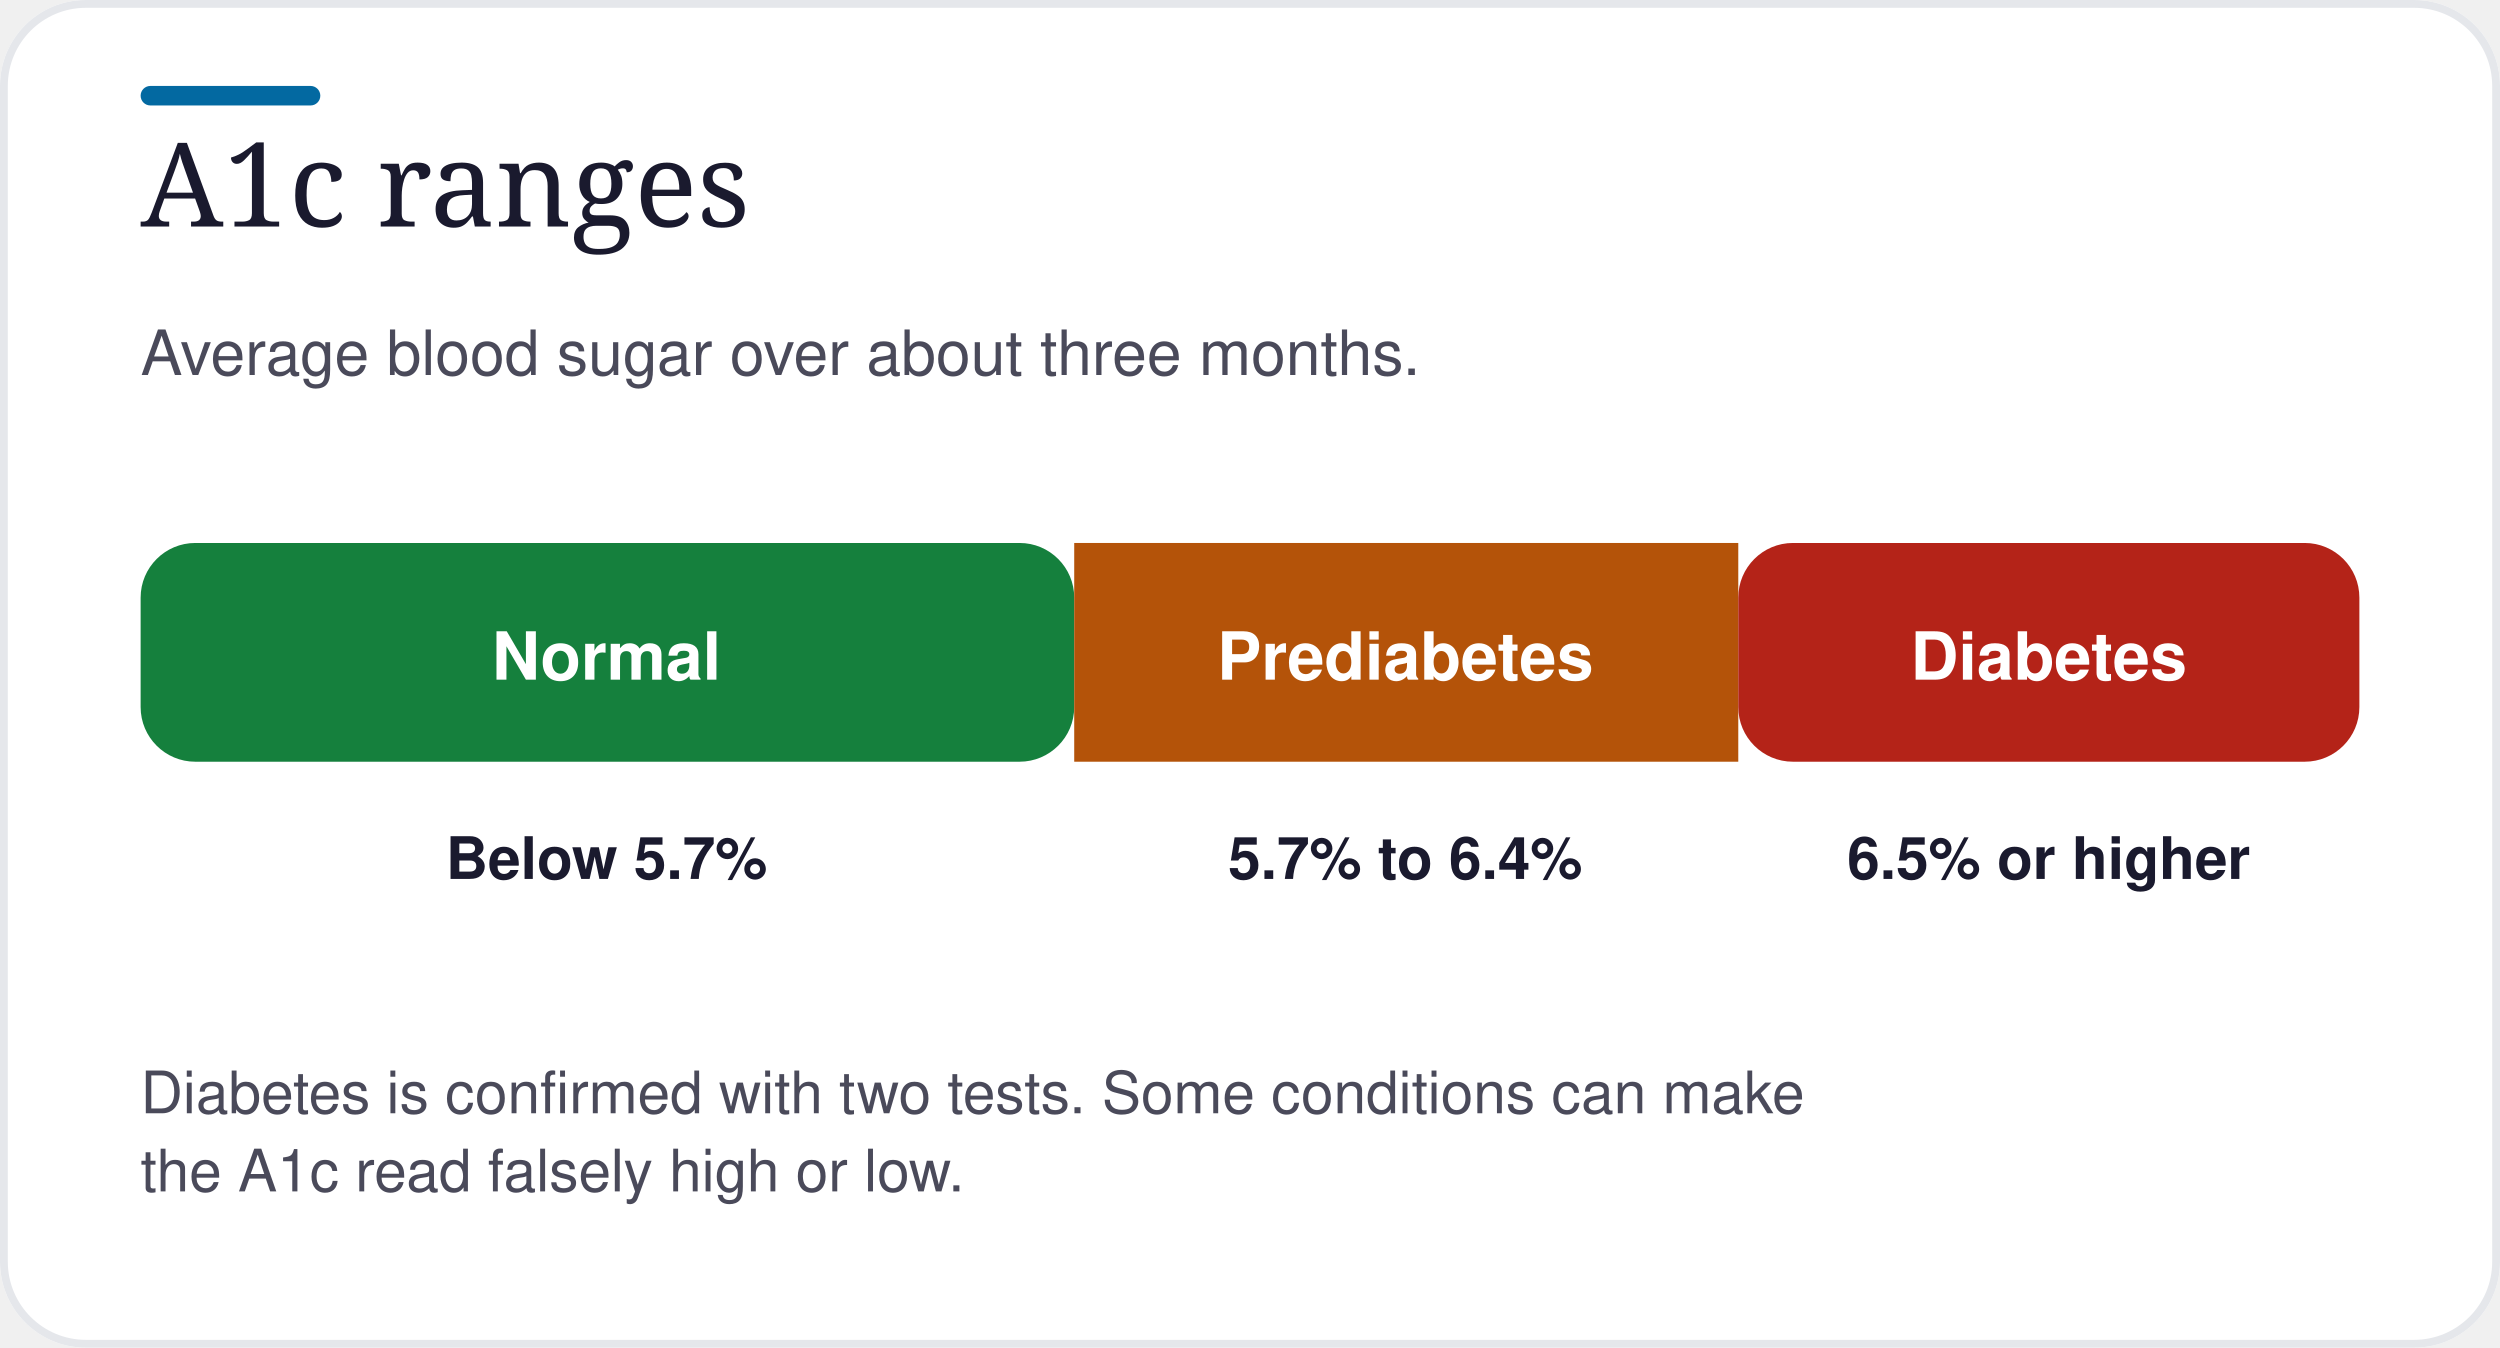
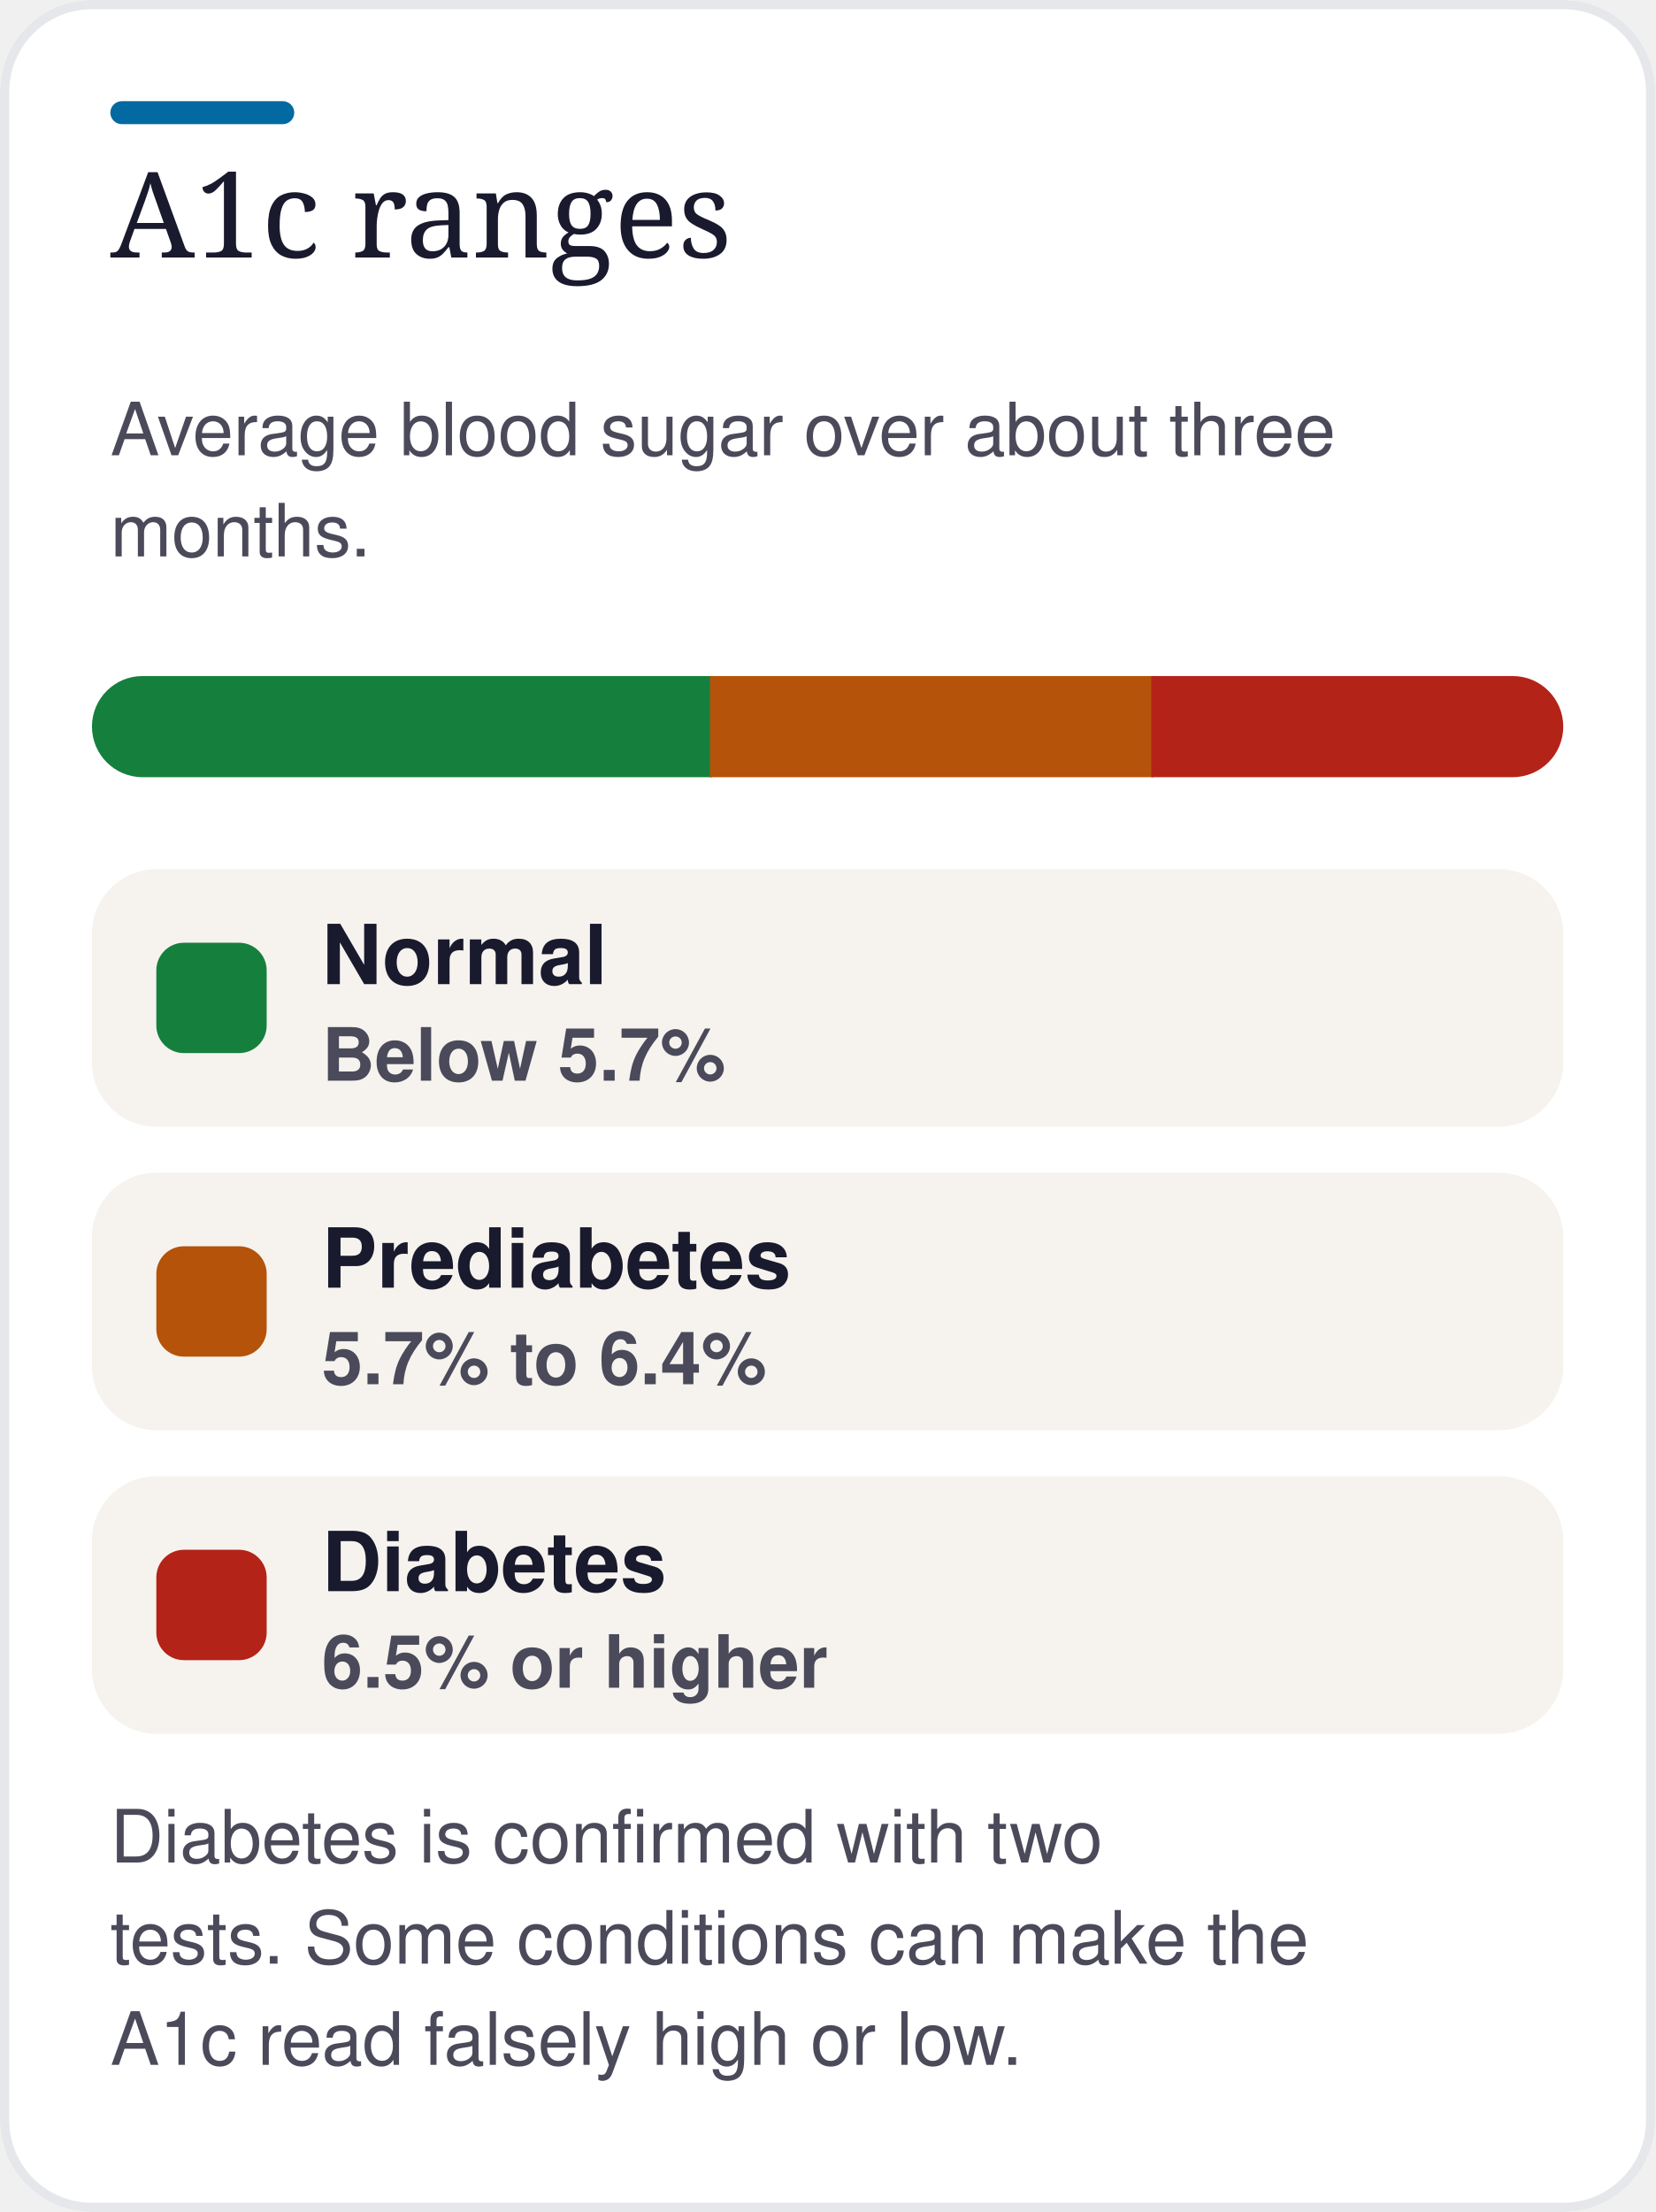
- <svg xmlns="http://www.w3.org/2000/svg" viewBox="0 0 640 345" width="640" height="345" role="img" font-family="'DM Sans','Helvetica Neue',Helvetica,Arial,sans-serif">
-   <rect width="640" height="345" rx="22" fill="#FFFFFF" />
-   <rect x="1" y="1" width="638" height="343" rx="21" fill="none" stroke="#E5E7EB" stroke-width="2" />
-   <rect x="36" y="22" width="46" height="5" rx="2.5" fill="#0369A1" />
-   <text x="36" y="58" font-size="30" fill="#1A1A2E" font-weight="400" text-anchor="start" font-family="'DM Serif Display',Georgia,serif">A1c ranges</text>
-   <text x="36" y="96" font-size="16" fill="#4A4A5A" font-weight="500" text-anchor="start" font-family="'DM Sans','Helvetica Neue',Helvetica,Arial,sans-serif">Average blood sugar over about three months.</text>
-   <rect x="36" y="139" width="239" height="56" fill="#15803D" rx="14" />
-   <text x="155.28" y="174" font-size="17" fill="#FFFFFF" font-weight="800" text-anchor="middle" font-family="'DM Sans','Helvetica Neue',Helvetica,Arial,sans-serif">Normal</text>
-   <text x="155.28" y="225" font-size="15" fill="#1A1A2E" font-weight="700" text-anchor="middle" font-family="'DM Sans','Helvetica Neue',Helvetica,Arial,sans-serif">Below 5.7%</text>
-   <rect x="275" y="139" width="170" height="56" fill="#B45309" rx="0" />
-   <text x="359.76" y="174" font-size="17" fill="#FFFFFF" font-weight="800" text-anchor="middle" font-family="'DM Sans','Helvetica Neue',Helvetica,Arial,sans-serif">Prediabetes</text>
-   <text x="359.76" y="225" font-size="15" fill="#1A1A2E" font-weight="700" text-anchor="middle" font-family="'DM Sans','Helvetica Neue',Helvetica,Arial,sans-serif">5.7% to 6.4%</text>
-   <rect x="445" y="139" width="159" height="56" fill="#B42318" rx="14" />
-   <text x="524.48" y="174" font-size="17" fill="#FFFFFF" font-weight="800" text-anchor="middle" font-family="'DM Sans','Helvetica Neue',Helvetica,Arial,sans-serif">Diabetes</text>
-   <text x="524.48" y="225" font-size="15" fill="#1A1A2E" font-weight="700" text-anchor="middle" font-family="'DM Sans','Helvetica Neue',Helvetica,Arial,sans-serif">6.5% or higher</text>
-   <text x="36" y="285" font-size="15" fill="#4A4A5A" font-weight="500" text-anchor="start" font-family="'DM Sans','Helvetica Neue',Helvetica,Arial,sans-serif">Diabetes is confirmed with two tests. Some conditions can make</text>
-   <text x="36" y="305" font-size="15" fill="#4A4A5A" font-weight="500" text-anchor="start" font-family="'DM Sans','Helvetica Neue',Helvetica,Arial,sans-serif">the A1c read falsely high or low.</text>
+ <svg xmlns="http://www.w3.org/2000/svg" viewBox="0 0 360 481" width="360" height="481" role="img" font-family="'DM Sans','Helvetica Neue',Helvetica,Arial,sans-serif">
+   <rect width="360" height="481" rx="20" fill="#FFFFFF" />
+   <rect x="1" y="1" width="358" height="479" rx="19" fill="none" stroke="#E5E7EB" stroke-width="2" />
+   <rect x="24" y="22" width="40" height="5" rx="2.5" fill="#0369A1" />
+   <text x="24" y="56" font-size="26" fill="#1A1A2E" font-weight="400" text-anchor="start" font-family="'DM Serif Display',Georgia,serif">A1c ranges</text>
+   <text x="24" y="99" font-size="16" fill="#4A4A5A" font-weight="500" text-anchor="start" font-family="'DM Sans','Helvetica Neue',Helvetica,Arial,sans-serif">Average blood sugar over about three</text>
+   <text x="24" y="121" font-size="16" fill="#4A4A5A" font-weight="500" text-anchor="start" font-family="'DM Sans','Helvetica Neue',Helvetica,Arial,sans-serif">months.</text>
+   <clipPath id="rb">
+     <rect x="20" y="147" width="320" height="22" rx="11" />
+   </clipPath>
+   <g clip-path="url(#rb)">
+     <rect x="20.0" y="147" width="134.9" height="22" fill="#15803D" />
+     <rect x="154.4" y="147" width="96.5" height="22" fill="#B45309" />
+     <rect x="250.4" y="147" width="90.1" height="22" fill="#B42318" />
+   </g>
+   <rect x="20" y="189" width="320" height="56" rx="14" fill="#F6F3EE" />
+   <rect x="34" y="205" width="24" height="24" rx="6" fill="#15803D" />
+   <text x="70" y="214" font-size="18" fill="#1A1A2E" font-weight="800" font-family="'DM Sans','Helvetica Neue',Helvetica,Arial,sans-serif">Normal</text>
+   <text x="70" y="235" font-size="16" fill="#4A4A5A" font-weight="600" font-family="'DM Sans','Helvetica Neue',Helvetica,Arial,sans-serif">Below 5.7%</text>
+   <rect x="20" y="255" width="320" height="56" rx="14" fill="#F6F3EE" />
+   <rect x="34" y="271" width="24" height="24" rx="6" fill="#B45309" />
+   <text x="70" y="280" font-size="18" fill="#1A1A2E" font-weight="800" font-family="'DM Sans','Helvetica Neue',Helvetica,Arial,sans-serif">Prediabetes</text>
+   <text x="70" y="301" font-size="16" fill="#4A4A5A" font-weight="600" font-family="'DM Sans','Helvetica Neue',Helvetica,Arial,sans-serif">5.7% to 6.4%</text>
+   <rect x="20" y="321" width="320" height="56" rx="14" fill="#F6F3EE" />
+   <rect x="34" y="337" width="24" height="24" rx="6" fill="#B42318" />
+   <text x="70" y="346" font-size="18" fill="#1A1A2E" font-weight="800" font-family="'DM Sans','Helvetica Neue',Helvetica,Arial,sans-serif">Diabetes</text>
+   <text x="70" y="367" font-size="16" fill="#4A4A5A" font-weight="600" font-family="'DM Sans','Helvetica Neue',Helvetica,Arial,sans-serif">6.5% or higher</text>
+   <text x="24" y="405" font-size="16" fill="#4A4A5A" font-weight="500" text-anchor="start" font-family="'DM Sans','Helvetica Neue',Helvetica,Arial,sans-serif">Diabetes is confirmed with two</text>
+   <text x="24" y="427" font-size="16" fill="#4A4A5A" font-weight="500" text-anchor="start" font-family="'DM Sans','Helvetica Neue',Helvetica,Arial,sans-serif">tests. Some conditions can make the</text>
+   <text x="24" y="449" font-size="16" fill="#4A4A5A" font-weight="500" text-anchor="start" font-family="'DM Sans','Helvetica Neue',Helvetica,Arial,sans-serif">A1c read falsely high or low.</text>
</svg>
